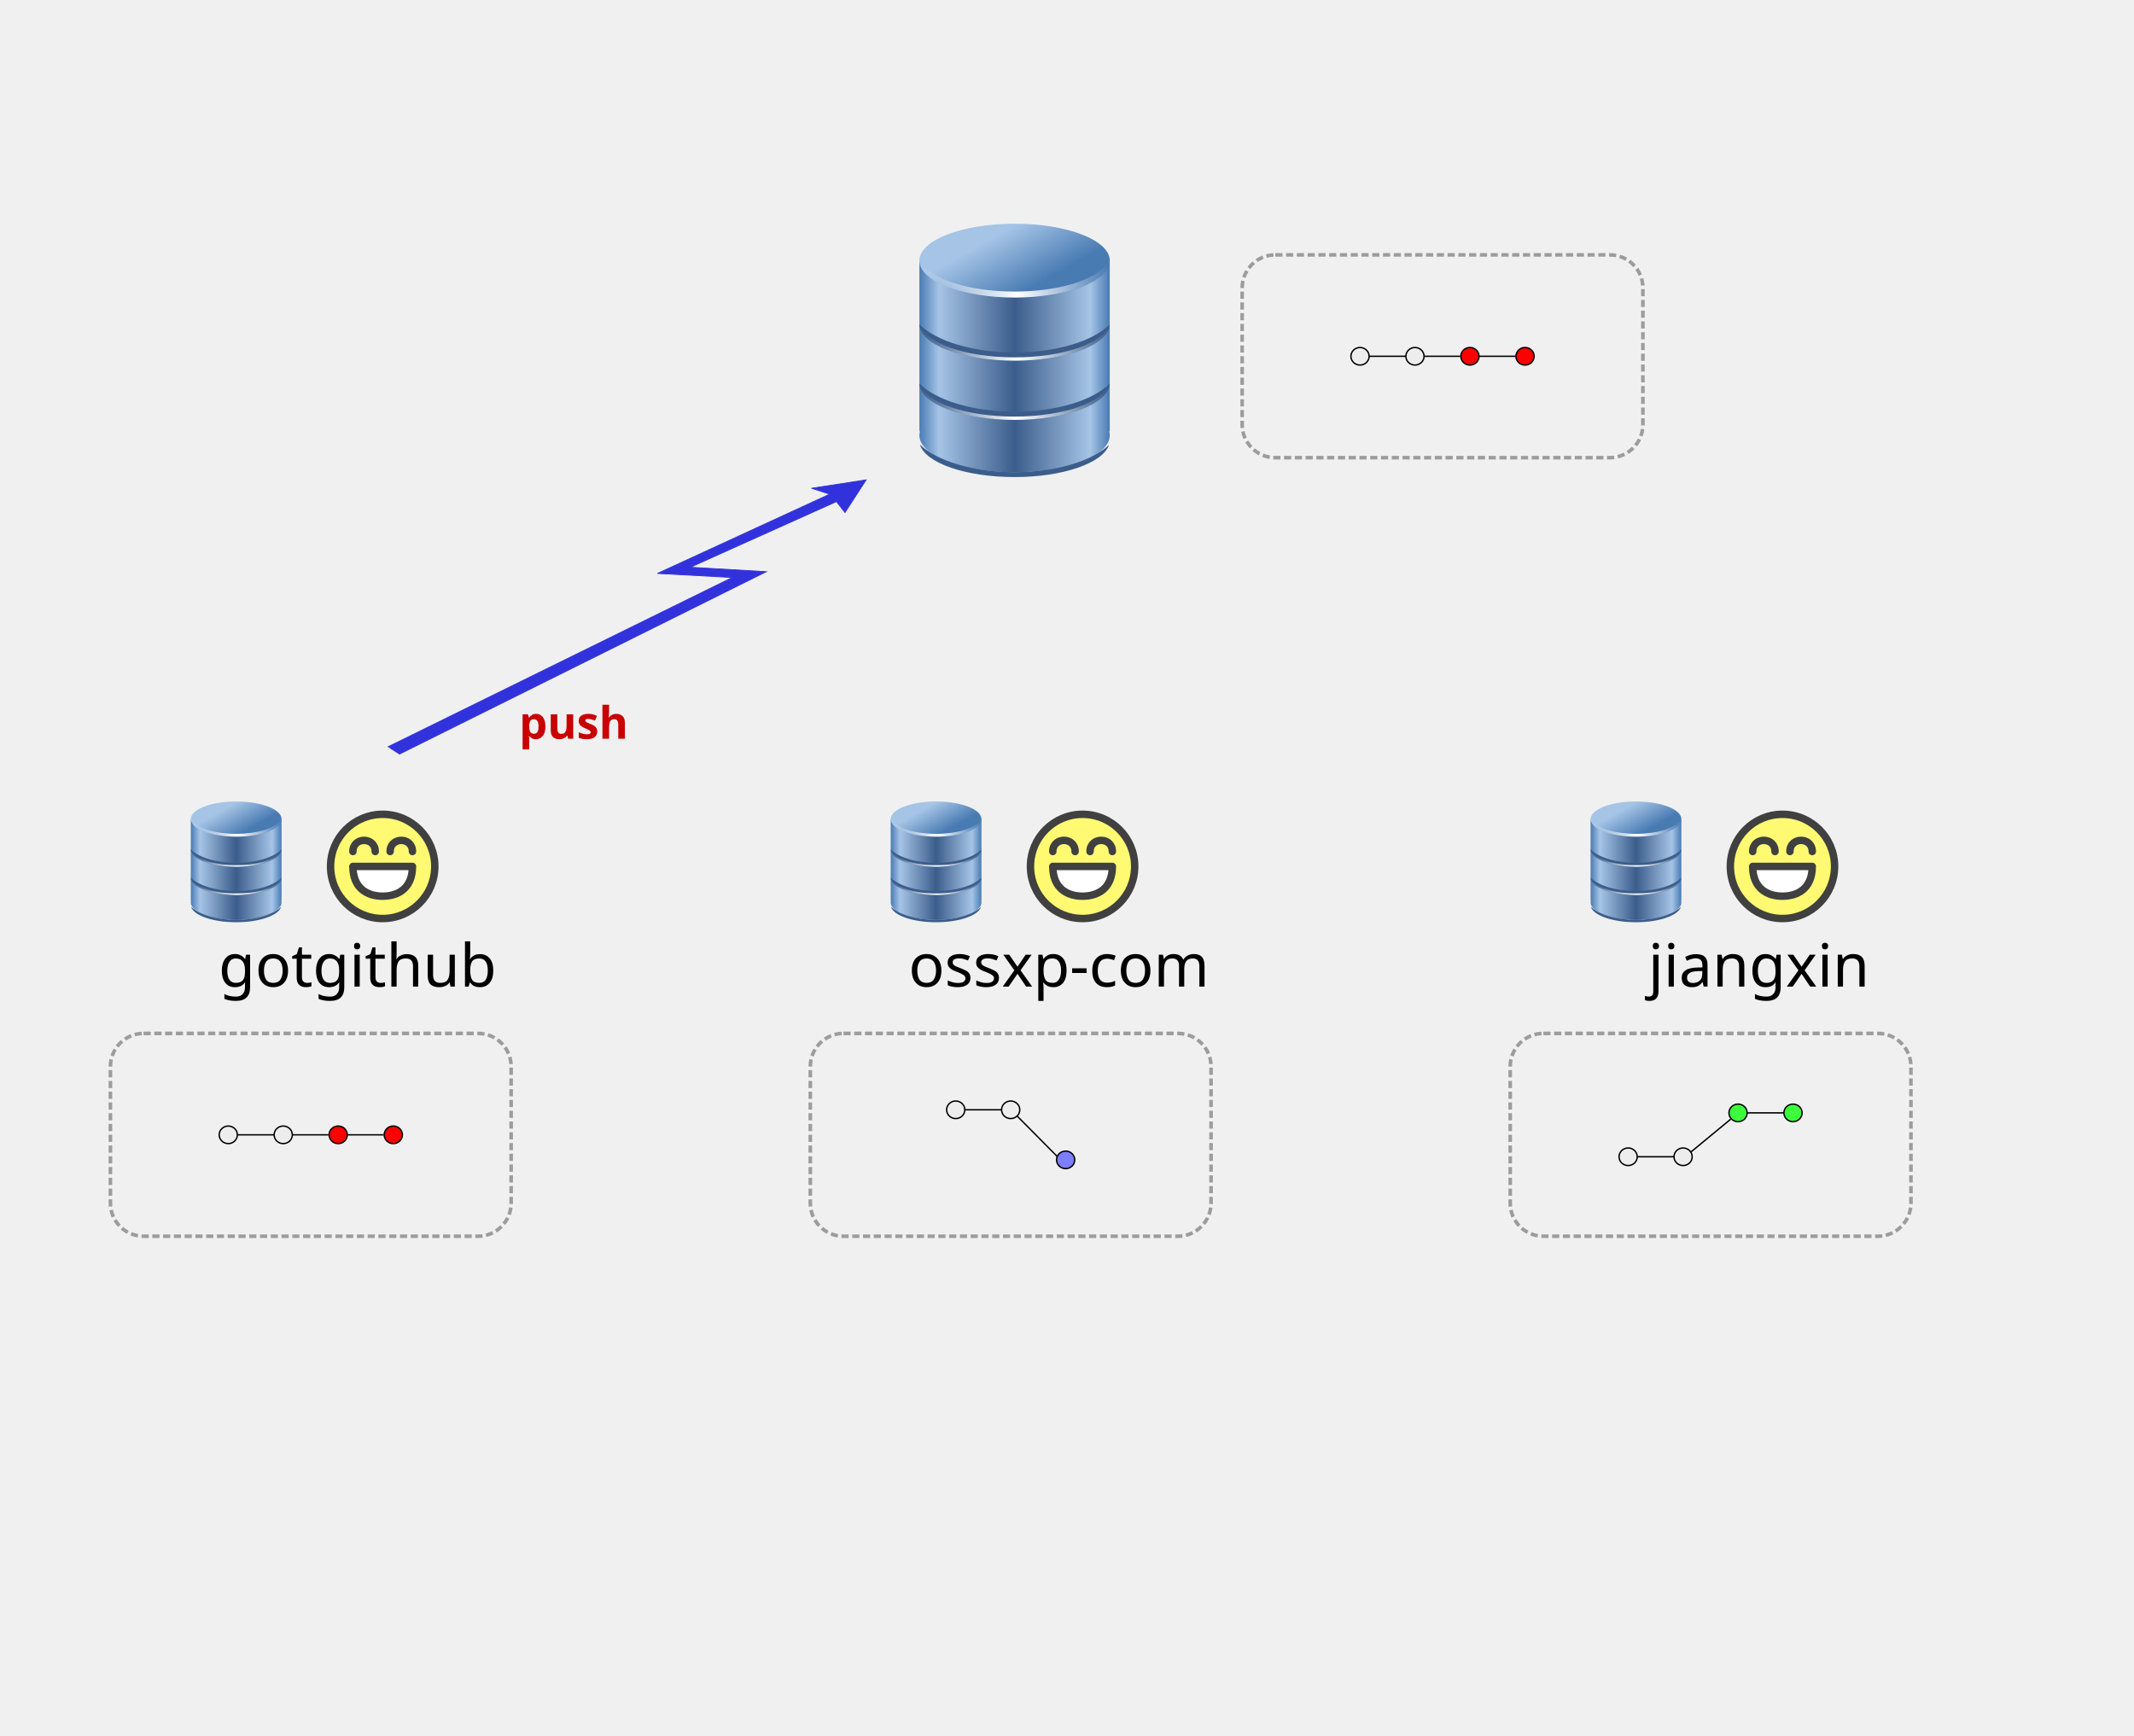
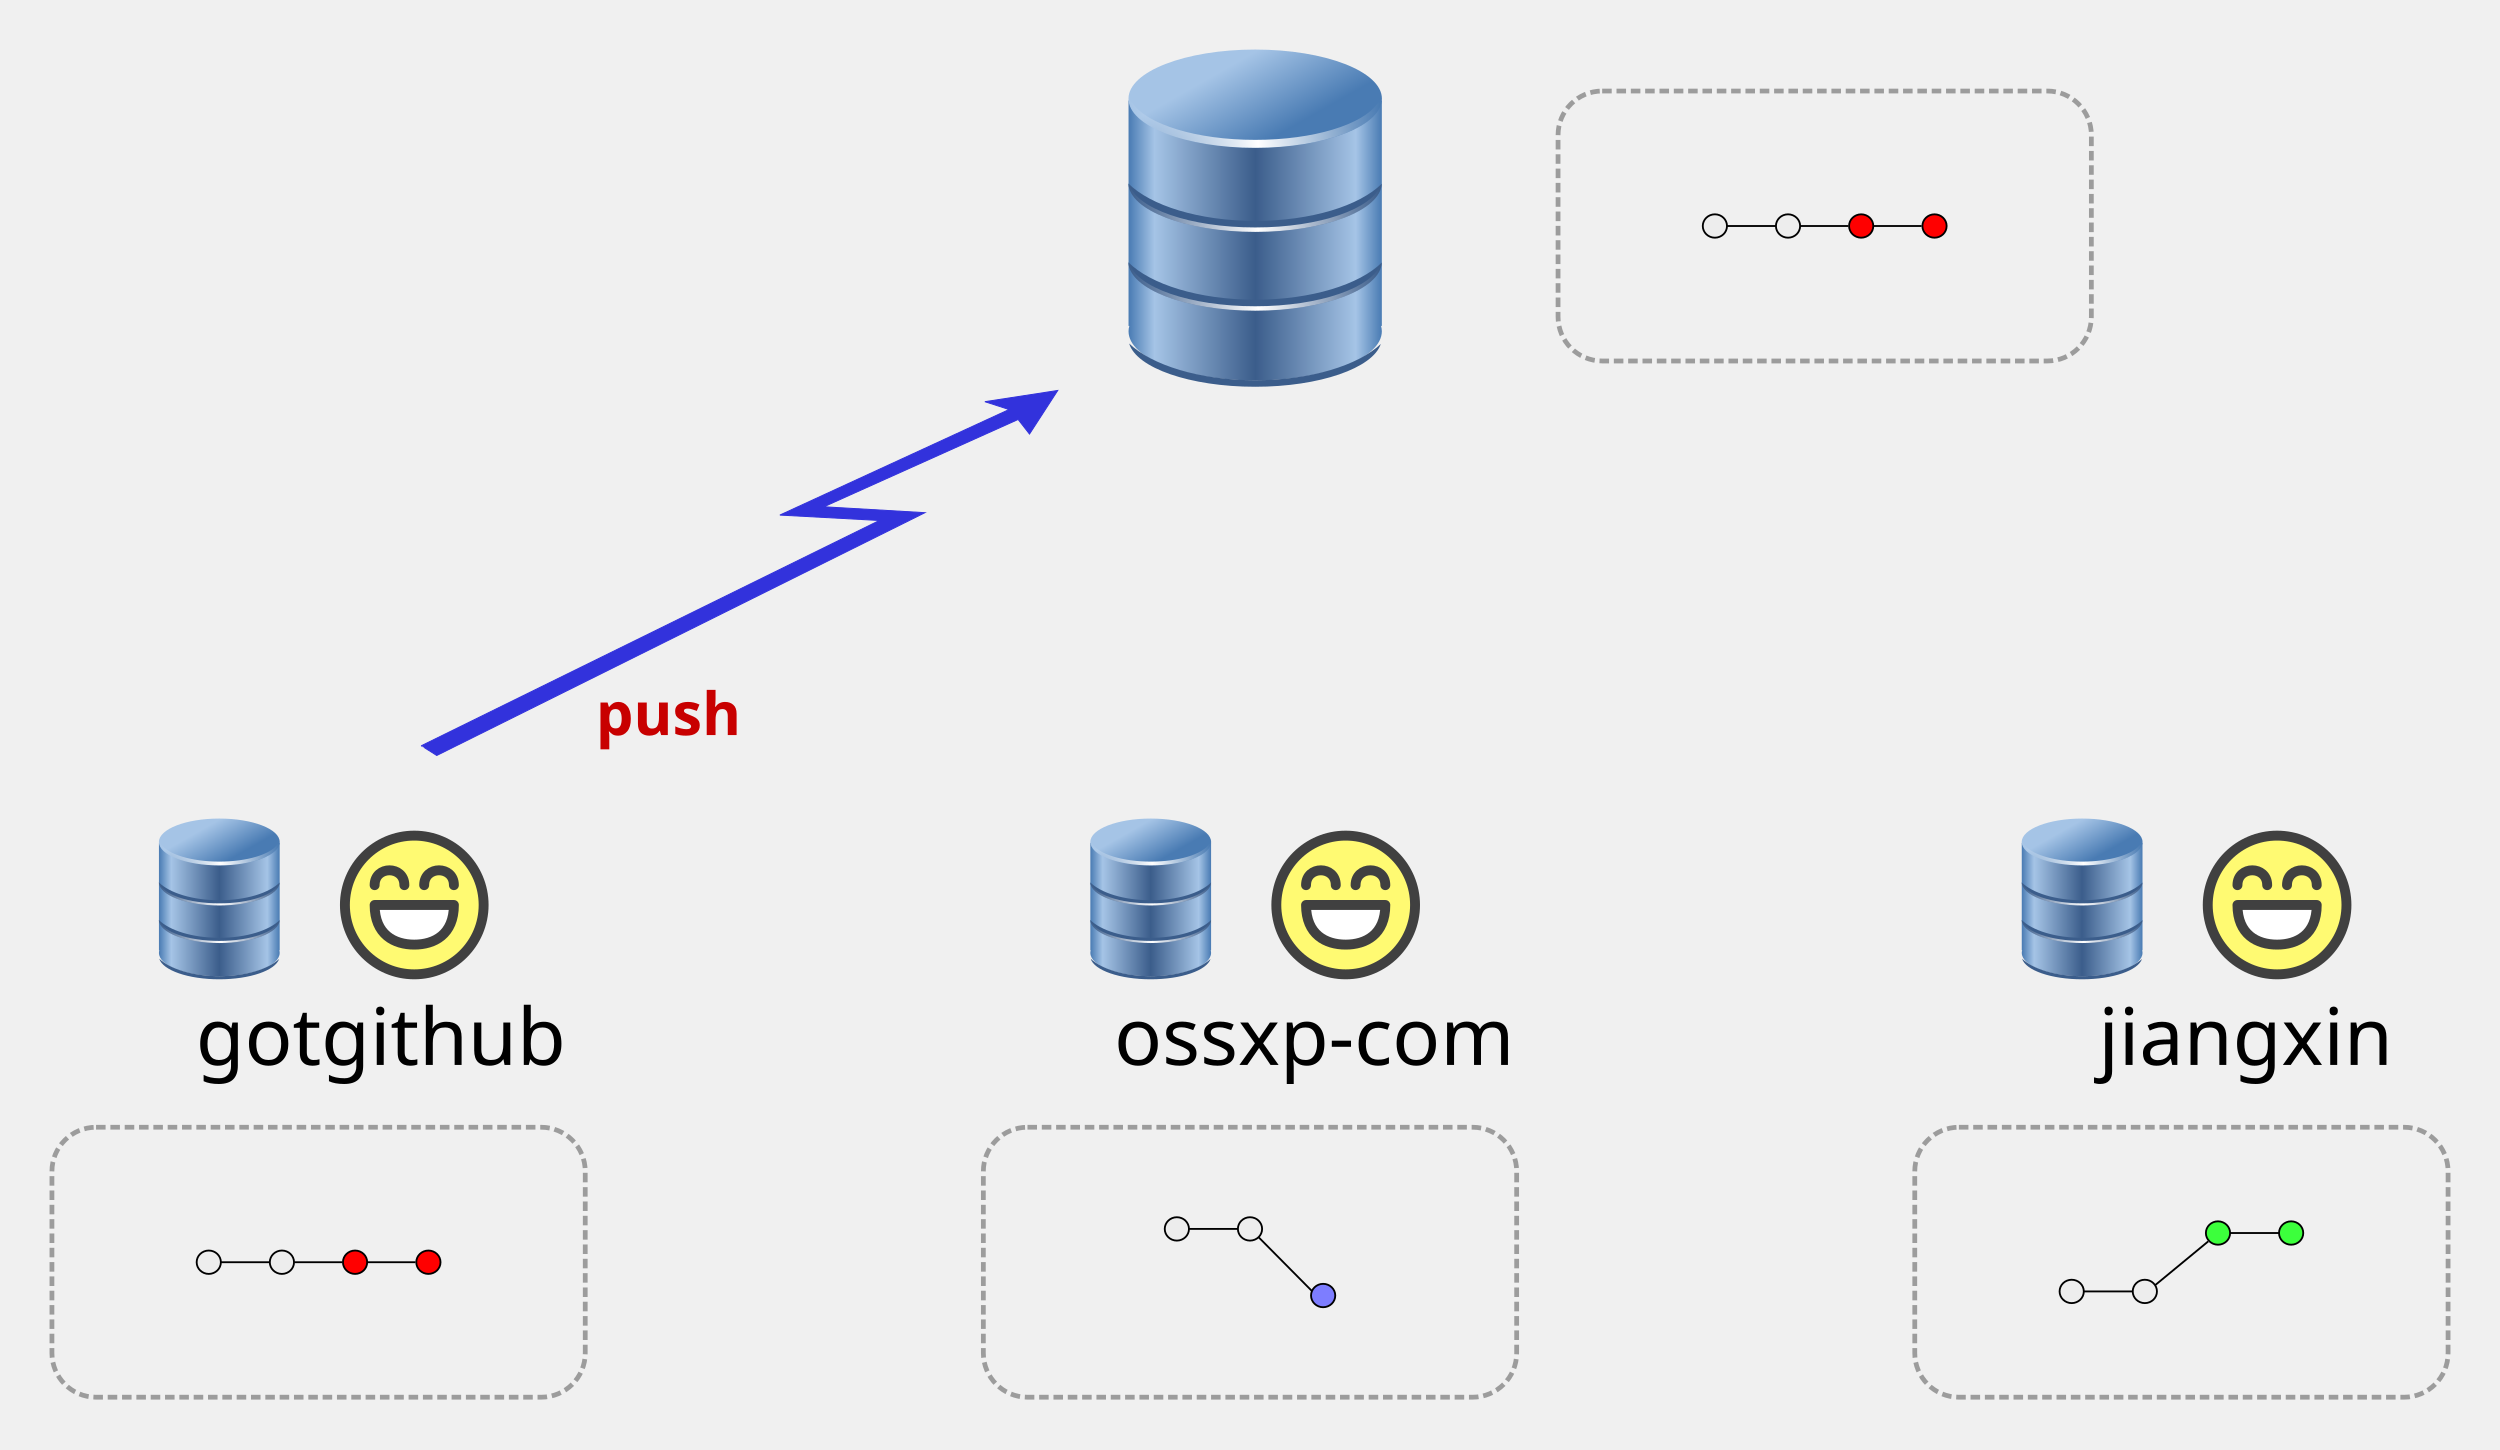
- <svg xmlns="http://www.w3.org/2000/svg" xmlns:xlink="http://www.w3.org/1999/xlink" version="1.1" id="svg11525" height="233.096" width="286.608">
+ <svg xmlns="http://www.w3.org/2000/svg" xmlns:xlink="http://www.w3.org/1999/xlink" version="1.1" id="svg11525" height="146.249" width="252.304">
  <defs id="defs11527">
    <linearGradient id="linearGradient8529">
      <stop style="stop-color:#008a00;stop-opacity:1;" offset="0" id="stop8531" />
      <stop style="stop-color:#008a00;stop-opacity:0;" offset="1" id="stop8533" />
    </linearGradient>
    <linearGradient id="linearGradient8497">
      <stop style="stop-color:#00ff00;stop-opacity:1;" offset="0" id="stop8499" />
      <stop style="stop-color:#00ff00;stop-opacity:0;" offset="1" id="stop8501" />
    </linearGradient>
    <linearGradient xlink:href="#linearGradient5495-0" id="linearGradient21069-1" gradientUnits="userSpaceOnUse" gradientTransform="matrix(4.96273,0,0,4.96273,278.625,-3355.36)" spreadMethod="reflect" x1="269.97" y1="511.966" x2="286.628" y2="511.966" />
    <linearGradient id="linearGradient5495-0">
      <stop style="stop-color:#497bb3;stop-opacity:1;" offset="0" id="stop5497-7" />
      <stop id="stop5501-5" offset="0.205" style="stop-color:#a5c4e6;stop-opacity:1;" />
      <stop style="stop-color:#3b5d8b;stop-opacity:1;" offset="1" id="stop5499-8" />
    </linearGradient>
    <linearGradient xlink:href="#linearGradient5466-0" id="linearGradient21071-7" gradientUnits="userSpaceOnUse" x1="282.357" y1="518.557" x2="286.631" y2="527.335" />
    <linearGradient id="linearGradient5466-0">
      <stop id="stop5468-4" offset="0" style="stop-color:#a5c4e6;stop-opacity:1;" />
      <stop id="stop5470-8" offset="1" style="stop-color:#497bb3;stop-opacity:1;" />
    </linearGradient>
    <linearGradient xlink:href="#linearGradient6035-4" id="linearGradient21073-0" gradientUnits="userSpaceOnUse" gradientTransform="matrix(4.19923,0,0,4.19923,407.327,-3062.91)" spreadMethod="reflect" x1="308.5" y1="522.612" x2="327.781" y2="520.328" />
    <linearGradient id="linearGradient6035-4">
      <stop id="stop6037-2" offset="0" style="stop-color:#ffffff;stop-opacity:1;" />
      <stop id="stop6039-9" offset="1" style="stop-color:#ffffff;stop-opacity:0;" />
    </linearGradient>
    <linearGradient xlink:href="#linearGradient6035-4" id="linearGradient21075-6" gradientUnits="userSpaceOnUse" gradientTransform="matrix(4.19923,0,0,4.19923,407.327,-3015.76)" spreadMethod="reflect" x1="308.5" y1="522.612" x2="327.781" y2="520.328" />
    <linearGradient id="linearGradient11438">
      <stop id="stop11440" offset="0" style="stop-color:#ffffff;stop-opacity:1;" />
      <stop id="stop11442" offset="1" style="stop-color:#ffffff;stop-opacity:0;" />
    </linearGradient>
    <linearGradient xlink:href="#linearGradient6035-4" id="linearGradient21077-1" gradientUnits="userSpaceOnUse" gradientTransform="matrix(4.19923,0,0,4.19923,407.327,-2971.57)" spreadMethod="reflect" x1="308.5" y1="522.612" x2="327.781" y2="520.328" />
    <linearGradient id="linearGradient11445">
      <stop id="stop11447" offset="0" style="stop-color:#ffffff;stop-opacity:1;" />
      <stop id="stop11449" offset="1" style="stop-color:#ffffff;stop-opacity:0;" />
    </linearGradient>
    <linearGradient y2="511.966" x2="286.628" y1="511.966" x1="269.97" spreadMethod="reflect" gradientTransform="matrix(4.96273,0,0,4.96273,278.625,-3355.36)" gradientUnits="userSpaceOnUse" id="linearGradient11801" xlink:href="#linearGradient5495-0" />
    <linearGradient y2="527.335" x2="286.631" y1="518.557" x1="282.357" gradientUnits="userSpaceOnUse" id="linearGradient11803" xlink:href="#linearGradient5466-0" />
    <linearGradient y2="520.328" x2="327.781" y1="522.612" x1="308.5" spreadMethod="reflect" gradientTransform="matrix(4.19923,0,0,4.19923,407.327,-3062.91)" gradientUnits="userSpaceOnUse" id="linearGradient11805" xlink:href="#linearGradient6035-4" />
    <linearGradient y2="520.328" x2="327.781" y1="522.612" x1="308.5" spreadMethod="reflect" gradientTransform="matrix(4.19923,0,0,4.19923,407.327,-3015.76)" gradientUnits="userSpaceOnUse" id="linearGradient11807" xlink:href="#linearGradient6035-4" />
    <linearGradient y2="520.328" x2="327.781" y1="522.612" x1="308.5" spreadMethod="reflect" gradientTransform="matrix(4.19923,0,0,4.19923,407.327,-2971.57)" gradientUnits="userSpaceOnUse" id="linearGradient11809" xlink:href="#linearGradient6035-4" />
    <linearGradient y2="511.966" x2="286.628" y1="511.966" x1="269.97" spreadMethod="reflect" gradientTransform="matrix(4.96273,0,0,4.96273,278.625,-3355.36)" gradientUnits="userSpaceOnUse" id="linearGradient3147" xlink:href="#linearGradient5495-0" />
    <linearGradient y2="527.335" x2="286.631" y1="518.557" x1="282.357" gradientUnits="userSpaceOnUse" id="linearGradient3149" xlink:href="#linearGradient5466-0" />
    <linearGradient y2="520.328" x2="327.781" y1="522.612" x1="308.5" spreadMethod="reflect" gradientTransform="matrix(4.19923,0,0,4.19923,407.327,-3062.91)" gradientUnits="userSpaceOnUse" id="linearGradient3151" xlink:href="#linearGradient6035-4" />
    <linearGradient y2="520.328" x2="327.781" y1="522.612" x1="308.5" spreadMethod="reflect" gradientTransform="matrix(4.19923,0,0,4.19923,407.327,-3015.76)" gradientUnits="userSpaceOnUse" id="linearGradient3153" xlink:href="#linearGradient6035-4" />
    <linearGradient y2="520.328" x2="327.781" y1="522.612" x1="308.5" spreadMethod="reflect" gradientTransform="matrix(4.19923,0,0,4.19923,407.327,-2971.57)" gradientUnits="userSpaceOnUse" id="linearGradient3155" xlink:href="#linearGradient6035-4" />
    <linearGradient id="linearGradient3569">
      <stop style="stop-color:#ffc200;stop-opacity:1;" offset="0" id="stop3571" />
      <stop id="stop3577" offset="0.263" style="stop-color:#d34028;stop-opacity:1;" />
      <stop style="stop-color:#960a00;stop-opacity:1;" offset="1" id="stop3573" />
    </linearGradient>
    <linearGradient xlink:href="#linearGradient8497" id="linearGradient8503" x1="456.922" y1="482.988" x2="453.44" y2="466.649" gradientUnits="userSpaceOnUse" gradientTransform="translate(4,12)" />
    <linearGradient xlink:href="#linearGradient8529" id="linearGradient8535" x1="443.129" y1="459.416" x2="449.987" y2="484.506" gradientUnits="userSpaceOnUse" gradientTransform="translate(4,12)" />
    <filter id="filter9413" width="1.5" height="1.5" x="-0.25" y="-0.25" color-interpolation-filters="sRGB">
      <feGaussianBlur id="feGaussianBlur9415" in="SourceAlpha" stdDeviation="0.6" result="blur" />
      <feColorMatrix id="feColorMatrix9417" result="bluralpha" type="matrix" values="1 0 0 0 0 0 1 0 0 0 0 0 1 0 0 0 0 0 0.4 0 " />
      <feOffset id="feOffset9419" in="bluralpha" dx="0.5" dy="0.7" result="offsetBlur" />
      <feMerge id="feMerge9421">
        <feMergeNode id="feMergeNode9423" in="offsetBlur" />
        <feMergeNode id="feMergeNode9425" in="SourceGraphic" />
      </feMerge>
    </filter>
    <linearGradient xlink:href="#linearGradient8497" id="linearGradient9631" gradientUnits="userSpaceOnUse" gradientTransform="translate(7.282996,25.2132)" x1="473.707" y1="466.202" x2="437.011" y2="468.434" />
    <linearGradient xlink:href="#linearGradient8529" id="linearGradient9633" gradientUnits="userSpaceOnUse" gradientTransform="translate(7.282996,25.2132)" x1="398.129" y1="486.202" x2="486.415" y2="481.291" />
    <linearGradient xlink:href="#linearGradient5495-0" id="linearGradient3244" gradientUnits="userSpaceOnUse" gradientTransform="matrix(4.96273,0,0,4.96273,278.625,-3355.36)" spreadMethod="reflect" x1="269.97" y1="511.966" x2="286.628" y2="511.966" />
    <linearGradient xlink:href="#linearGradient5466-0" id="linearGradient3246" gradientUnits="userSpaceOnUse" x1="282.357" y1="518.557" x2="286.631" y2="527.335" />
    <linearGradient xlink:href="#linearGradient6035-4" id="linearGradient3248" gradientUnits="userSpaceOnUse" gradientTransform="matrix(4.19923,0,0,4.19923,407.327,-3062.91)" spreadMethod="reflect" x1="308.5" y1="522.612" x2="327.781" y2="520.328" />
    <linearGradient xlink:href="#linearGradient6035-4" id="linearGradient3250" gradientUnits="userSpaceOnUse" gradientTransform="matrix(4.19923,0,0,4.19923,407.327,-3015.76)" spreadMethod="reflect" x1="308.5" y1="522.612" x2="327.781" y2="520.328" />
    <linearGradient xlink:href="#linearGradient6035-4" id="linearGradient3252" gradientUnits="userSpaceOnUse" gradientTransform="matrix(4.19923,0,0,4.19923,407.327,-2971.57)" spreadMethod="reflect" x1="308.5" y1="522.612" x2="327.781" y2="520.328" />
    <linearGradient xlink:href="#linearGradient5495-0" id="linearGradient3284" gradientUnits="userSpaceOnUse" gradientTransform="matrix(4.96273,0,0,4.96273,278.625,-3355.36)" spreadMethod="reflect" x1="269.97" y1="511.966" x2="286.628" y2="511.966" />
    <linearGradient xlink:href="#linearGradient5466-0" id="linearGradient3286" gradientUnits="userSpaceOnUse" x1="282.357" y1="518.557" x2="286.631" y2="527.335" />
    <linearGradient xlink:href="#linearGradient6035-4" id="linearGradient3288" gradientUnits="userSpaceOnUse" gradientTransform="matrix(4.19923,0,0,4.19923,407.327,-3062.91)" spreadMethod="reflect" x1="308.5" y1="522.612" x2="327.781" y2="520.328" />
    <linearGradient xlink:href="#linearGradient6035-4" id="linearGradient3290" gradientUnits="userSpaceOnUse" gradientTransform="matrix(4.19923,0,0,4.19923,407.327,-3015.76)" spreadMethod="reflect" x1="308.5" y1="522.612" x2="327.781" y2="520.328" />
    <linearGradient xlink:href="#linearGradient6035-4" id="linearGradient3292" gradientUnits="userSpaceOnUse" gradientTransform="matrix(4.19923,0,0,4.19923,407.327,-2971.57)" spreadMethod="reflect" x1="308.5" y1="522.612" x2="327.781" y2="520.328" />
    <linearGradient xlink:href="#linearGradient5495-0" id="linearGradient3294" gradientUnits="userSpaceOnUse" gradientTransform="matrix(4.96273,0,0,4.96273,278.625,-3355.36)" spreadMethod="reflect" x1="269.97" y1="511.966" x2="286.628" y2="511.966" />
    <linearGradient xlink:href="#linearGradient5466-0" id="linearGradient3296" gradientUnits="userSpaceOnUse" x1="282.357" y1="518.557" x2="286.631" y2="527.335" />
    <linearGradient xlink:href="#linearGradient6035-4" id="linearGradient3298" gradientUnits="userSpaceOnUse" gradientTransform="matrix(4.19923,0,0,4.19923,407.327,-3062.91)" spreadMethod="reflect" x1="308.5" y1="522.612" x2="327.781" y2="520.328" />
    <linearGradient xlink:href="#linearGradient6035-4" id="linearGradient3300" gradientUnits="userSpaceOnUse" gradientTransform="matrix(4.19923,0,0,4.19923,407.327,-3015.76)" spreadMethod="reflect" x1="308.5" y1="522.612" x2="327.781" y2="520.328" />
    <linearGradient xlink:href="#linearGradient6035-4" id="linearGradient3302" gradientUnits="userSpaceOnUse" gradientTransform="matrix(4.19923,0,0,4.19923,407.327,-2971.57)" spreadMethod="reflect" x1="308.5" y1="522.612" x2="327.781" y2="520.328" />
  </defs>
-   <g transform="translate(-331.386,-482.5708)" id="layer1">
+   <g transform="translate(-340.9737,-507.6176)" id="layer1">
    <g id="g16724-3" transform="matrix(0.1545982,0,0,0.1799784,204.6642,678.1007)">
      <path id="path5488-8" d="m 1618.413,-890.853 0,126.363 0.525,0 c -0.339,1.013 -0.525,1.975 -0.525,3.018 0,15.228 36.989,27.557 82.672,27.557 45.683,0 82.672,-12.33 82.672,-27.557 0,-1.045 -0.186,-2.004 -0.525,-3.018 l 0.525,0 0,-126.363 -165.345,0 z" style="fill:url(#linearGradient3147);fill-opacity:1;stroke:none" />
      <path transform="matrix(4.96273,0,0,4.96273,278.625,-3481.34)" d="m 303.298,521.78 c 0,3.068 -7.462,5.556 -16.668,5.556 -9.205,0 -16.668,-2.487 -16.668,-5.556 0,-3.068 7.462,-5.556 16.668,-5.556 9.205,0 16.668,2.487 16.668,5.556 z" id="path5460-3" style="fill:url(#linearGradient3149);fill-opacity:1;stroke:none" />
      <path id="path6026-3" d="m 1618.282,-800.175 c 0.619,15.05 37.507,27.164 82.804,27.164 45.168,0 81.851,-12.042 82.672,-27.033 -14.494,12.328 -46.02,20.865 -82.672,20.865 -36.727,0 -68.35,-8.627 -82.804,-20.996 z" style="fill:#3b5d8b;fill-opacity:1;stroke:none" />
      <path id="path6030-3" d="m 1618.282,-891.509 c 0.619,15.05 37.507,27.164 82.804,27.164 45.168,0 81.851,-12.042 82.672,-27.033 -0.906,0.771 -1.851,1.491 -2.887,2.231 -0.038,0.049 -0.091,0.082 -0.131,0.131 -9.625,11.663 -41.587,20.209 -79.654,20.209 -38.306,0 -70.487,-8.696 -79.917,-20.471 -0.105,-0.075 -0.16,-0.187 -0.263,-0.262 -0.918,-0.671 -1.812,-1.273 -2.624,-1.968 z" style="fill:url(#linearGradient3151);fill-opacity:1;stroke:none" />
      <path style="fill:#3b5d8b;fill-opacity:1;stroke:none" d="m 1618.282,-844.365 c 0.619,15.05 37.507,27.164 82.804,27.164 45.168,0 81.851,-12.042 82.672,-27.033 -14.494,12.328 -46.02,20.865 -82.672,20.865 -36.727,0 -68.35,-8.627 -82.804,-20.996 z" id="path6022-8" />
      <path id="path6043-0" d="m 1618.282,-844.365 c 0.619,15.05 37.507,27.164 82.804,27.164 45.168,0 81.851,-12.042 82.672,-27.033 -0.209,0.177 -0.443,0.352 -0.656,0.525 -5.216,13.55 -39.937,24.014 -82.016,24.014 -42.466,0 -77.55,-10.545 -82.279,-24.277 -0.168,-0.133 -0.362,-0.255 -0.525,-0.393 z" style="fill:url(#linearGradient3153);fill-opacity:1;stroke:none" />
      <path style="fill:url(#linearGradient3155);fill-opacity:1;stroke:none" d="m 1618.282,-800.175 c 0.619,15.05 37.507,27.164 82.804,27.164 45.168,0 81.851,-12.042 82.672,-27.033 -0.209,0.177 -0.443,0.352 -0.656,0.525 -5.216,13.55 -39.937,24.014 -82.016,24.014 -42.466,0 -77.55,-10.545 -82.279,-24.277 -0.168,-0.133 -0.362,-0.255 -0.525,-0.393 z" id="path6054-4" />
      <path id="path6060-7" d="m 1618.806,-754.64 c 4.728,13.732 39.813,24.277 82.279,24.277 42.079,0 76.8,-10.464 82.016,-24.014 -14.766,12.043 -45.892,20.34 -82.016,20.34 -36.314,0 -67.608,-8.456 -82.279,-20.602 z" style="fill:#3b5d8b;fill-opacity:1;stroke:none" />
    </g>
    <g id="g3198" transform="translate(-10,0)">
      <g id="g3791" transform="translate(-142.0051,21.00664)">
        <path transform="translate(527.2871,569.443)" d="m 14.5,8.5 c 0,3.866 -3.134,7 -7,7 -3.866,0 -7,-3.134 -7,-7 0,-3.866 3.134,-7 7,-7 3.866,0 7,3.134 7,7 z" id="path3612" style="fill:#fffa72;fill-opacity:1;stroke:#404040;stroke-width:1;stroke-linecap:round;stroke-linejoin:round;stroke-miterlimit:4;stroke-opacity:1;stroke-dasharray:none;stroke-dashoffset:0" />
        <path id="path3614" d="m 538.787,577.943 -8,0 c 0,3 2,4 4,4 2,0 4,-1 4,-4 z" style="fill:#ffffff;fill-opacity:1;stroke:#404040;stroke-width:1;stroke-linecap:round;stroke-linejoin:round;stroke-miterlimit:4;stroke-opacity:1;stroke-dasharray:none;stroke-dashoffset:0" />
        <path style="fill:none;stroke:#404040;stroke-width:1;stroke-linecap:round;stroke-linejoin:round;stroke-miterlimit:4;stroke-opacity:1;stroke-dasharray:none;stroke-dashoffset:0" d="m 530.787,575.943 c 0,-2 3,-2 3,0" id="path3620" />
        <path id="path3622" d="m 535.787,575.943 c 0,-2 3,-2 3,0" style="fill:none;stroke:#404040;stroke-width:1;stroke-linecap:round;stroke-linejoin:round;stroke-miterlimit:4;stroke-opacity:1;stroke-dasharray:none;stroke-dashoffset:0" />
      </g>
      <g id="g9479" transform="matrix(0.07368981,0,0,0.08578734,247.7534,669.1056)">
        <path id="path9481" d="m 1618.413,-890.853 0,126.363 0.525,0 c -0.339,1.013 -0.525,1.975 -0.525,3.018 0,15.228 36.989,27.557 82.672,27.557 45.683,0 82.672,-12.33 82.672,-27.557 0,-1.045 -0.186,-2.004 -0.525,-3.018 l 0.525,0 0,-126.363 -165.345,0 z" style="fill:url(#linearGradient3294);fill-opacity:1;stroke:none" />
        <path transform="matrix(4.96273,0,0,4.96273,278.625,-3481.34)" d="m 303.298,521.78 c 0,3.068 -7.462,5.556 -16.668,5.556 -9.205,0 -16.668,-2.487 -16.668,-5.556 0,-3.068 7.462,-5.556 16.668,-5.556 9.205,0 16.668,2.487 16.668,5.556 z" id="path9483" style="fill:url(#linearGradient3296);fill-opacity:1;stroke:none" />
        <path id="path9485" d="m 1618.282,-800.175 c 0.619,15.05 37.507,27.164 82.804,27.164 45.168,0 81.851,-12.042 82.672,-27.033 -14.494,12.328 -46.02,20.865 -82.672,20.865 -36.727,0 -68.35,-8.627 -82.804,-20.996 z" style="fill:#3b5d8b;fill-opacity:1;stroke:none" />
        <path id="path9487" d="m 1618.282,-891.509 c 0.619,15.05 37.507,27.164 82.804,27.164 45.168,0 81.851,-12.042 82.672,-27.033 -0.906,0.771 -1.851,1.491 -2.887,2.231 -0.038,0.049 -0.091,0.082 -0.131,0.131 -9.625,11.663 -41.587,20.209 -79.654,20.209 -38.306,0 -70.487,-8.696 -79.917,-20.471 -0.105,-0.075 -0.16,-0.187 -0.263,-0.262 -0.918,-0.671 -1.812,-1.273 -2.624,-1.968 z" style="fill:url(#linearGradient3298);fill-opacity:1;stroke:none" />
        <path style="fill:#3b5d8b;fill-opacity:1;stroke:none" d="m 1618.282,-844.365 c 0.619,15.05 37.507,27.164 82.804,27.164 45.168,0 81.851,-12.042 82.672,-27.033 -14.494,12.328 -46.02,20.865 -82.672,20.865 -36.727,0 -68.35,-8.627 -82.804,-20.996 z" id="path9489" />
        <path id="path9491" d="m 1618.282,-844.365 c 0.619,15.05 37.507,27.164 82.804,27.164 45.168,0 81.851,-12.042 82.672,-27.033 -0.209,0.177 -0.443,0.352 -0.656,0.525 -5.216,13.55 -39.937,24.014 -82.016,24.014 -42.466,0 -77.55,-10.545 -82.279,-24.277 -0.168,-0.133 -0.362,-0.255 -0.525,-0.393 z" style="fill:url(#linearGradient3300);fill-opacity:1;stroke:none" />
        <path style="fill:url(#linearGradient3302);fill-opacity:1;stroke:none" d="m 1618.282,-800.175 c 0.619,15.05 37.507,27.164 82.804,27.164 45.168,0 81.851,-12.042 82.672,-27.033 -0.209,0.177 -0.443,0.352 -0.656,0.525 -5.216,13.55 -39.937,24.014 -82.016,24.014 -42.466,0 -77.55,-10.545 -82.279,-24.277 -0.168,-0.133 -0.362,-0.255 -0.525,-0.393 z" id="path9493" />
        <path id="path9495" d="m 1618.806,-754.64 c 4.728,13.732 39.813,24.277 82.279,24.277 42.079,0 76.8,-10.464 82.016,-24.014 -14.766,12.043 -45.892,20.34 -82.016,20.34 -36.314,0 -67.608,-8.456 -82.279,-20.602 z" style="fill:#3b5d8b;fill-opacity:1;stroke:none" />
      </g>
    </g>
    <path id="path9654" d="m 447.718,547.026 -7.348,1.129 2.444,0.792 -23.132,10.652 10.045,0.544 -46.241,22.741 c -0.004,-0.024 1.566,0.975 1.566,0.975 l 49.261,-24.499 -10.201,-0.597 19.614,-8.816 1.146,1.472 z" style="fill:#3232dc;fill-opacity:1;stroke:#3232dc;stroke-width:0.106;stroke-linecap:butt;stroke-linejoin:miter;stroke-miterlimit:4;stroke-opacity:1;stroke-dasharray:none" />
    <g id="g3214" transform="translate(84.00001,0)">
      <g transform="translate(-142.0051,21.00664)" id="g3216">
        <path style="fill:#fffa72;fill-opacity:1;stroke:#404040;stroke-width:1;stroke-linecap:round;stroke-linejoin:round;stroke-miterlimit:4;stroke-opacity:1;stroke-dasharray:none;stroke-dashoffset:0" id="path3218" d="m 14.5,8.5 c 0,3.866 -3.134,7 -7,7 -3.866,0 -7,-3.134 -7,-7 0,-3.866 3.134,-7 7,-7 3.866,0 7,3.134 7,7 z" transform="translate(527.2871,569.443)" />
        <path style="fill:#ffffff;fill-opacity:1;stroke:#404040;stroke-width:1;stroke-linecap:round;stroke-linejoin:round;stroke-miterlimit:4;stroke-opacity:1;stroke-dasharray:none;stroke-dashoffset:0" d="m 538.787,577.943 -8,0 c 0,3 2,4 4,4 2,0 4,-1 4,-4 z" id="path3220" />
        <path id="path3222" d="m 530.787,575.943 c 0,-2 3,-2 3,0" style="fill:none;stroke:#404040;stroke-width:1;stroke-linecap:round;stroke-linejoin:round;stroke-miterlimit:4;stroke-opacity:1;stroke-dasharray:none;stroke-dashoffset:0" />
        <path style="fill:none;stroke:#404040;stroke-width:1;stroke-linecap:round;stroke-linejoin:round;stroke-miterlimit:4;stroke-opacity:1;stroke-dasharray:none;stroke-dashoffset:0" d="m 535.787,575.943 c 0,-2 3,-2 3,0" id="path3224" />
      </g>
      <g transform="matrix(0.07368981,0,0,0.08578734,247.7534,669.1056)" id="g3226">
        <path style="fill:url(#linearGradient3244);fill-opacity:1;stroke:none" d="m 1618.413,-890.853 0,126.363 0.525,0 c -0.339,1.013 -0.525,1.975 -0.525,3.018 0,15.228 36.989,27.557 82.672,27.557 45.683,0 82.672,-12.33 82.672,-27.557 0,-1.045 -0.186,-2.004 -0.525,-3.018 l 0.525,0 0,-126.363 -165.345,0 z" id="path3228" />
        <path style="fill:url(#linearGradient3246);fill-opacity:1;stroke:none" id="path3230" d="m 303.298,521.78 c 0,3.068 -7.462,5.556 -16.668,5.556 -9.205,0 -16.668,-2.487 -16.668,-5.556 0,-3.068 7.462,-5.556 16.668,-5.556 9.205,0 16.668,2.487 16.668,5.556 z" transform="matrix(4.96273,0,0,4.96273,278.625,-3481.34)" />
        <path style="fill:#3b5d8b;fill-opacity:1;stroke:none" d="m 1618.282,-800.175 c 0.619,15.05 37.507,27.164 82.804,27.164 45.168,0 81.851,-12.042 82.672,-27.033 -14.494,12.328 -46.02,20.865 -82.672,20.865 -36.727,0 -68.35,-8.627 -82.804,-20.996 z" id="path3232" />
        <path style="fill:url(#linearGradient3248);fill-opacity:1;stroke:none" d="m 1618.282,-891.509 c 0.619,15.05 37.507,27.164 82.804,27.164 45.168,0 81.851,-12.042 82.672,-27.033 -0.906,0.771 -1.851,1.491 -2.887,2.231 -0.038,0.049 -0.091,0.082 -0.131,0.131 -9.625,11.663 -41.587,20.209 -79.654,20.209 -38.306,0 -70.487,-8.696 -79.917,-20.471 -0.105,-0.075 -0.16,-0.187 -0.263,-0.262 -0.918,-0.671 -1.812,-1.273 -2.624,-1.968 z" id="path3234" />
        <path id="path3236" d="m 1618.282,-844.365 c 0.619,15.05 37.507,27.164 82.804,27.164 45.168,0 81.851,-12.042 82.672,-27.033 -14.494,12.328 -46.02,20.865 -82.672,20.865 -36.727,0 -68.35,-8.627 -82.804,-20.996 z" style="fill:#3b5d8b;fill-opacity:1;stroke:none" />
        <path style="fill:url(#linearGradient3250);fill-opacity:1;stroke:none" d="m 1618.282,-844.365 c 0.619,15.05 37.507,27.164 82.804,27.164 45.168,0 81.851,-12.042 82.672,-27.033 -0.209,0.177 -0.443,0.352 -0.656,0.525 -5.216,13.55 -39.937,24.014 -82.016,24.014 -42.466,0 -77.55,-10.545 -82.279,-24.277 -0.168,-0.133 -0.362,-0.255 -0.525,-0.393 z" id="path3238" />
        <path id="path3240" d="m 1618.282,-800.175 c 0.619,15.05 37.507,27.164 82.804,27.164 45.168,0 81.851,-12.042 82.672,-27.033 -0.209,0.177 -0.443,0.352 -0.656,0.525 -5.216,13.55 -39.937,24.014 -82.016,24.014 -42.466,0 -77.55,-10.545 -82.279,-24.277 -0.168,-0.133 -0.362,-0.255 -0.525,-0.393 z" style="fill:url(#linearGradient3252);fill-opacity:1;stroke:none" />
        <path style="fill:#3b5d8b;fill-opacity:1;stroke:none" d="m 1618.806,-754.64 c 4.728,13.732 39.813,24.277 82.279,24.277 42.079,0 76.8,-10.464 82.016,-24.014 -14.766,12.043 -45.892,20.34 -82.016,20.34 -36.314,0 -67.608,-8.456 -82.279,-20.602 z" id="path3242" />
      </g>
    </g>
    <g transform="translate(178,0)" id="g3254">
      <g id="g3256" transform="translate(-142.0051,21.00664)">
        <path transform="translate(527.2871,569.443)" d="m 14.5,8.5 c 0,3.866 -3.134,7 -7,7 -3.866,0 -7,-3.134 -7,-7 0,-3.866 3.134,-7 7,-7 3.866,0 7,3.134 7,7 z" id="path3258" style="fill:#fffa72;fill-opacity:1;stroke:#404040;stroke-width:1;stroke-linecap:round;stroke-linejoin:round;stroke-miterlimit:4;stroke-opacity:1;stroke-dasharray:none;stroke-dashoffset:0" />
        <path id="path3260" d="m 538.787,577.943 -8,0 c 0,3 2,4 4,4 2,0 4,-1 4,-4 z" style="fill:#ffffff;fill-opacity:1;stroke:#404040;stroke-width:1;stroke-linecap:round;stroke-linejoin:round;stroke-miterlimit:4;stroke-opacity:1;stroke-dasharray:none;stroke-dashoffset:0" />
        <path style="fill:none;stroke:#404040;stroke-width:1;stroke-linecap:round;stroke-linejoin:round;stroke-miterlimit:4;stroke-opacity:1;stroke-dasharray:none;stroke-dashoffset:0" d="m 530.787,575.943 c 0,-2 3,-2 3,0" id="path3262" />
        <path id="path3264" d="m 535.787,575.943 c 0,-2 3,-2 3,0" style="fill:none;stroke:#404040;stroke-width:1;stroke-linecap:round;stroke-linejoin:round;stroke-miterlimit:4;stroke-opacity:1;stroke-dasharray:none;stroke-dashoffset:0" />
      </g>
      <g id="g3266" transform="matrix(0.07368981,0,0,0.08578734,247.7534,669.1056)">
        <path id="path3268" d="m 1618.413,-890.853 0,126.363 0.525,0 c -0.339,1.013 -0.525,1.975 -0.525,3.018 0,15.228 36.989,27.557 82.672,27.557 45.683,0 82.672,-12.33 82.672,-27.557 0,-1.045 -0.186,-2.004 -0.525,-3.018 l 0.525,0 0,-126.363 -165.345,0 z" style="fill:url(#linearGradient3284);fill-opacity:1;stroke:none" />
        <path transform="matrix(4.96273,0,0,4.96273,278.625,-3481.34)" d="m 303.298,521.78 c 0,3.068 -7.462,5.556 -16.668,5.556 -9.205,0 -16.668,-2.487 -16.668,-5.556 0,-3.068 7.462,-5.556 16.668,-5.556 9.205,0 16.668,2.487 16.668,5.556 z" id="path3270" style="fill:url(#linearGradient3286);fill-opacity:1;stroke:none" />
        <path id="path3272" d="m 1618.282,-800.175 c 0.619,15.05 37.507,27.164 82.804,27.164 45.168,0 81.851,-12.042 82.672,-27.033 -14.494,12.328 -46.02,20.865 -82.672,20.865 -36.727,0 -68.35,-8.627 -82.804,-20.996 z" style="fill:#3b5d8b;fill-opacity:1;stroke:none" />
        <path id="path3274" d="m 1618.282,-891.509 c 0.619,15.05 37.507,27.164 82.804,27.164 45.168,0 81.851,-12.042 82.672,-27.033 -0.906,0.771 -1.851,1.491 -2.887,2.231 -0.038,0.049 -0.091,0.082 -0.131,0.131 -9.625,11.663 -41.587,20.209 -79.654,20.209 -38.306,0 -70.487,-8.696 -79.917,-20.471 -0.105,-0.075 -0.16,-0.187 -0.263,-0.262 -0.918,-0.671 -1.812,-1.273 -2.624,-1.968 z" style="fill:url(#linearGradient3288);fill-opacity:1;stroke:none" />
        <path style="fill:#3b5d8b;fill-opacity:1;stroke:none" d="m 1618.282,-844.365 c 0.619,15.05 37.507,27.164 82.804,27.164 45.168,0 81.851,-12.042 82.672,-27.033 -14.494,12.328 -46.02,20.865 -82.672,20.865 -36.727,0 -68.35,-8.627 -82.804,-20.996 z" id="path3276" />
        <path id="path3278" d="m 1618.282,-844.365 c 0.619,15.05 37.507,27.164 82.804,27.164 45.168,0 81.851,-12.042 82.672,-27.033 -0.209,0.177 -0.443,0.352 -0.656,0.525 -5.216,13.55 -39.937,24.014 -82.016,24.014 -42.466,0 -77.55,-10.545 -82.279,-24.277 -0.168,-0.133 -0.362,-0.255 -0.525,-0.393 z" style="fill:url(#linearGradient3290);fill-opacity:1;stroke:none" />
        <path style="fill:url(#linearGradient3292);fill-opacity:1;stroke:none" d="m 1618.282,-800.175 c 0.619,15.05 37.507,27.164 82.804,27.164 45.168,0 81.851,-12.042 82.672,-27.033 -0.209,0.177 -0.443,0.352 -0.656,0.525 -5.216,13.55 -39.937,24.014 -82.016,24.014 -42.466,0 -77.55,-10.545 -82.279,-24.277 -0.168,-0.133 -0.362,-0.255 -0.525,-0.393 z" id="path3280" />
        <path id="path3282" d="m 1618.806,-754.64 c 4.728,13.732 39.813,24.277 82.279,24.277 42.079,0 76.8,-10.464 82.016,-24.014 -14.766,12.043 -45.892,20.34 -82.016,20.34 -36.314,0 -67.608,-8.456 -82.279,-20.602 z" style="fill:#3b5d8b;fill-opacity:1;stroke:none" />
      </g>
    </g>
    <text xml:space="preserve" style="font-size:8px;font-style:normal;font-variant:normal;font-weight:normal;font-stretch:normal;line-height:125%;letter-spacing:0px;word-spacing:0px;fill:#000000;fill-opacity:1;stroke:none;font-family:Sinhala MN;-inkscape-font-specification:Sinhala MN" x="360.743" y="615.095" id="text3304">
      <tspan id="tspan3306" x="360.743" y="615.095">gotgithub</tspan>
    </text>
    <text id="text3308" y="615.095" x="453.415" style="font-size:8px;font-style:normal;font-variant:normal;font-weight:normal;font-stretch:normal;line-height:125%;letter-spacing:0px;word-spacing:0px;fill:#000000;fill-opacity:1;stroke:none;font-family:Sinhala MN;-inkscape-font-specification:Sinhala MN" xml:space="preserve">
      <tspan y="615.095" x="453.415" id="tspan3310">ossxp-com</tspan>
    </text>
    <text xml:space="preserve" style="font-size:8px;font-style:normal;font-variant:normal;font-weight:normal;font-stretch:normal;line-height:125%;letter-spacing:0px;word-spacing:0px;fill:#000000;fill-opacity:1;stroke:none;font-family:Sinhala MN;-inkscape-font-specification:Sinhala MN" x="552.743" y="615.095" id="text3312">
      <tspan id="tspan3314" x="552.743" y="615.095">jiangxin</tspan>
    </text>
    <rect style="opacity:0.35;fill:none;stroke:#000000;stroke-width:0.482;stroke-miterlimit:4;stroke-opacity:1;stroke-dasharray:0.964, 0.482;stroke-dashoffset:0" id="rect4425" width="53.822" height="27.245" x="346.215" y="621.381" ry="4.452" />
    <g id="g4689" transform="translate(58.18737,6.510471)">
      <ellipse d="m 332.756,170.027 c 0,6.973 -5.855,12.627 -13.078,12.627 -7.223,0 -13.078,-5.653 -13.078,-12.627 0,-6.973 5.855,-12.627 13.078,-12.627 7.223,0 13.078,5.653 13.078,12.627 z" id="ellipse4379" ry="12.627" rx="13.078" cy="170.027" cx="319.678" style="opacity:0.15;fill:#e0dfde" transform="matrix(0.09344,0,0,0.09344,371.6859,609.2439)" />
      <ellipse d="m 332.756,170.027 c 0,6.973 -5.855,12.627 -13.078,12.627 -7.223,0 -13.078,-5.653 -13.078,-12.627 0,-6.973 5.855,-12.627 13.078,-12.627 7.223,0 13.078,5.653 13.078,12.627 z" id="ellipse4381" ry="12.627" rx="13.078" cy="170.027" cx="319.678" style="fill:none;stroke:#000000;stroke-width:2" transform="matrix(0.09344,0,0,0.09344,371.6859,609.2439)" />
      <ellipse d="m 411.756,170.027 c 0,6.973 -5.855,12.627 -13.078,12.627 -7.223,0 -13.078,-5.653 -13.078,-12.627 0,-6.973 5.855,-12.627 13.078,-12.627 7.223,0 13.078,5.653 13.078,12.627 z" id="ellipse4383" ry="12.627" rx="13.078" cy="170.027" cx="398.678" style="opacity:0.15;fill:#e0dfde" transform="matrix(0.09344,0,0,0.09344,371.6859,609.2439)" />
      <ellipse d="m 411.756,170.027 c 0,6.973 -5.855,12.627 -13.078,12.627 -7.223,0 -13.078,-5.653 -13.078,-12.627 0,-6.973 5.855,-12.627 13.078,-12.627 7.223,0 13.078,5.653 13.078,12.627 z" id="ellipse4385" ry="12.627" rx="13.078" cy="170.027" cx="398.678" style="fill:none;stroke:#000000;stroke-width:2" transform="matrix(0.09344,0,0,0.09344,371.6859,609.2439)" />
      <ellipse d="m 490.756,241.977 c 0,6.973 -5.855,12.627 -13.078,12.627 -7.223,0 -13.078,-5.653 -13.078,-12.627 0,-6.973 5.855,-12.627 13.078,-12.627 7.223,0 13.078,5.653 13.078,12.627 z" id="ellipse4389" ry="12.627" rx="13.078" cy="241.977" cx="477.678" style="fill:#7d7dff;fill-opacity:1" transform="matrix(0.09344,0,0,0.09344,371.6859,609.2439)" />
      <ellipse d="m 490.756,241.977 c 0,6.973 -5.855,12.627 -13.078,12.627 -7.223,0 -13.078,-5.653 -13.078,-12.627 0,-6.973 5.855,-12.627 13.078,-12.627 7.223,0 13.078,5.653 13.078,12.627 z" id="ellipse4391" ry="12.627" rx="13.078" cy="241.977" cx="477.678" style="fill:none;stroke:#000000;stroke-width:2" transform="matrix(0.09344,0,0,0.09344,371.6859,609.2439)" />
      <line style="fill:none;stroke:#000000;stroke-width:0.187" x1="402.779" y1="625.131" x2="407.716" y2="625.131" id="line4397" />
      <line style="fill:none;stroke:#000000;stroke-width:0.187" x1="409.802" y1="625.966" x2="415.191" y2="631.403" id="line4401" />
    </g>
    <g id="g4720" transform="translate(115.6902,12.81938)">
      <ellipse transform="matrix(0.09344,0,0,0.09344,404.4922,609.2439)" style="opacity:0.15;fill:#e0dfde" cx="319.678" cy="170.027" rx="13.078" ry="12.627" id="ellipse4427" d="m 332.756,170.027 c 0,6.973 -5.855,12.627 -13.078,12.627 -7.223,0 -13.078,-5.653 -13.078,-12.627 0,-6.973 5.855,-12.627 13.078,-12.627 7.223,0 13.078,5.653 13.078,12.627 z" />
      <ellipse transform="matrix(0.09344,0,0,0.09344,404.4922,609.2439)" style="fill:none;stroke:#000000;stroke-width:2" cx="319.678" cy="170.027" rx="13.078" ry="12.627" id="ellipse4429" d="m 332.756,170.027 c 0,6.973 -5.855,12.627 -13.078,12.627 -7.223,0 -13.078,-5.653 -13.078,-12.627 0,-6.973 5.855,-12.627 13.078,-12.627 7.223,0 13.078,5.653 13.078,12.627 z" />
      <ellipse transform="matrix(0.09344,0,0,0.09344,404.4922,609.2439)" style="opacity:0.15;fill:#e0dfde" cx="398.678" cy="170.027" rx="13.078" ry="12.627" id="ellipse4431" d="m 411.756,170.027 c 0,6.973 -5.855,12.627 -13.078,12.627 -7.223,0 -13.078,-5.653 -13.078,-12.627 0,-6.973 5.855,-12.627 13.078,-12.627 7.223,0 13.078,5.653 13.078,12.627 z" />
      <ellipse transform="matrix(0.09344,0,0,0.09344,404.4922,609.2439)" style="fill:none;stroke:#000000;stroke-width:2" cx="398.678" cy="170.027" rx="13.078" ry="12.627" id="ellipse4433" d="m 411.756,170.027 c 0,6.973 -5.855,12.627 -13.078,12.627 -7.223,0 -13.078,-5.653 -13.078,-12.627 0,-6.973 5.855,-12.627 13.078,-12.627 7.223,0 13.078,5.653 13.078,12.627 z" />
      <ellipse transform="matrix(0.09344,0,0,0.09344,404.4922,596.6261)" style="fill:#3cff3c;fill-opacity:1" cx="477.678" cy="241.977" rx="13.078" ry="12.627" id="ellipse4437" d="m 490.756,241.977 c 0,6.973 -5.855,12.627 -13.078,12.627 -7.223,0 -13.078,-5.653 -13.078,-12.627 0,-6.973 5.855,-12.627 13.078,-12.627 7.223,0 13.078,5.653 13.078,12.627 z" />
      <ellipse transform="matrix(0.09344,0,0,0.09344,404.4922,596.6261)" style="fill:none;stroke:#000000;stroke-width:2" cx="477.678" cy="241.977" rx="13.078" ry="12.627" id="ellipse4439" d="m 490.756,241.977 c 0,6.973 -5.855,12.627 -13.078,12.627 -7.223,0 -13.078,-5.653 -13.078,-12.627 0,-6.973 5.855,-12.627 13.078,-12.627 7.223,0 13.078,5.653 13.078,12.627 z" />
      <ellipse transform="matrix(0.09344,0,0,0.09344,404.4922,596.6261)" style="fill:#3cff3c;fill-opacity:1" cx="556.678" cy="241.977" rx="13.078" ry="12.627" id="ellipse4441" d="m 569.756,241.977 c 0,6.973 -5.855,12.627 -13.078,12.627 -7.223,0 -13.078,-5.653 -13.078,-12.627 0,-6.973 5.855,-12.627 13.078,-12.627 7.223,0 13.078,5.653 13.078,12.627 z" />
      <ellipse transform="matrix(0.09344,0,0,0.09344,404.4922,596.6261)" style="fill:none;stroke:#000000;stroke-width:2" cx="556.678" cy="241.977" rx="13.078" ry="12.627" id="ellipse4443" d="m 569.756,241.977 c 0,6.973 -5.855,12.627 -13.078,12.627 -7.223,0 -13.078,-5.653 -13.078,-12.627 0,-6.973 5.855,-12.627 13.078,-12.627 7.223,0 13.078,5.653 13.078,12.627 z" />
      <line id="line4445" y2="625.131" x2="440.523" y1="625.131" x1="435.585" style="fill:none;stroke:#000000;stroke-width:0.187" />
      <line id="line4447" y2="619.236" x2="455.286" y1="619.236" x1="450.348" style="fill:none;stroke:#000000;stroke-width:0.187" />
      <line id="line4449" y2="620.075" x2="448.148" y1="624.489" x1="442.796" style="fill:none;stroke:#000000;stroke-width:0.189;stroke-miterlimit:4;stroke-dasharray:none" />
    </g>
    <g id="g4676" transform="translate(0.863565,9.871981)">
      <ellipse transform="matrix(0.09344,0,0,0.09344,331.3089,609.2439)" style="opacity:0.15;fill:#e0dfde" cx="319.678" cy="170.027" rx="13.078" ry="12.627" id="ellipse6173" d="m 332.756,170.027 c 0,6.973 -5.855,12.627 -13.078,12.627 -7.223,0 -13.078,-5.653 -13.078,-12.627 0,-6.973 5.855,-12.627 13.078,-12.627 7.223,0 13.078,5.653 13.078,12.627 z" />
      <ellipse transform="matrix(0.09344,0,0,0.09344,331.3089,609.2439)" style="fill:none;stroke:#000000;stroke-width:2" cx="319.678" cy="170.027" rx="13.078" ry="12.627" id="ellipse6175" d="m 332.756,170.027 c 0,6.973 -5.855,12.627 -13.078,12.627 -7.223,0 -13.078,-5.653 -13.078,-12.627 0,-6.973 5.855,-12.627 13.078,-12.627 7.223,0 13.078,5.653 13.078,12.627 z" />
      <ellipse transform="matrix(0.09344,0,0,0.09344,331.3089,609.2439)" style="opacity:0.15;fill:#e0dfde" cx="398.678" cy="170.027" rx="13.078" ry="12.627" id="ellipse6193" d="m 411.756,170.027 c 0,6.973 -5.855,12.627 -13.078,12.627 -7.223,0 -13.078,-5.653 -13.078,-12.627 0,-6.973 5.855,-12.627 13.078,-12.627 7.223,0 13.078,5.653 13.078,12.627 z" />
      <ellipse transform="matrix(0.09344,0,0,0.09344,331.3089,609.2439)" style="fill:none;stroke:#000000;stroke-width:2" cx="398.678" cy="170.027" rx="13.078" ry="12.627" id="ellipse6195" d="m 411.756,170.027 c 0,6.973 -5.855,12.627 -13.078,12.627 -7.223,0 -13.078,-5.653 -13.078,-12.627 0,-6.973 5.855,-12.627 13.078,-12.627 7.223,0 13.078,5.653 13.078,12.627 z" />
      <line id="line6253" y2="625.131" x2="367.339" y1="625.131" x1="362.402" style="fill:none;stroke:#000000;stroke-width:0.187" />
      <ellipse transform="matrix(0.09344,0,0,0.09344,331.3089,602.5209)" style="fill:#ff0000;fill-opacity:1" cx="477.678" cy="241.977" rx="13.078" ry="12.627" id="ellipse6213" d="m 490.756,241.977 c 0,6.973 -5.855,12.627 -13.078,12.627 -7.223,0 -13.078,-5.653 -13.078,-12.627 0,-6.973 5.855,-12.627 13.078,-12.627 7.223,0 13.078,5.653 13.078,12.627 z" />
      <ellipse transform="matrix(0.09344,0,0,0.09344,331.3089,602.5209)" style="fill:none;stroke:#000000;stroke-width:2" cx="477.678" cy="241.977" rx="13.078" ry="12.627" id="ellipse6215" d="m 490.756,241.977 c 0,6.973 -5.855,12.627 -13.078,12.627 -7.223,0 -13.078,-5.653 -13.078,-12.627 0,-6.973 5.855,-12.627 13.078,-12.627 7.223,0 13.078,5.653 13.078,12.627 z" />
      <line style="fill:none;stroke:#000000;stroke-width:0.185" x1="369.816" y1="625.131" x2="374.643" y2="625.131" id="line4423" />
      <ellipse d="m 490.756,241.977 c 0,6.973 -5.855,12.627 -13.078,12.627 -7.223,0 -13.078,-5.653 -13.078,-12.627 0,-6.973 5.855,-12.627 13.078,-12.627 7.223,0 13.078,5.653 13.078,12.627 z" id="ellipse4495" ry="12.627" rx="13.078" cy="241.977" cx="477.678" style="fill:#ff0000;fill-opacity:1" transform="matrix(0.09344,0,0,0.09344,338.7106,602.5209)" />
      <ellipse d="m 490.756,241.977 c 0,6.973 -5.855,12.627 -13.078,12.627 -7.223,0 -13.078,-5.653 -13.078,-12.627 0,-6.973 5.855,-12.627 13.078,-12.627 7.223,0 13.078,5.653 13.078,12.627 z" id="ellipse4497" ry="12.627" rx="13.078" cy="241.977" cx="477.678" style="fill:none;stroke:#000000;stroke-width:2" transform="matrix(0.09344,0,0,0.09344,338.7106,602.5209)" />
      <line id="line4499" y2="625.131" x2="382.044" y1="625.131" x1="377.217" style="fill:none;stroke:#000000;stroke-width:0.185" />
    </g>
    <rect ry="4.452" y="516.804" x="498.215" height="27.245" width="53.822" id="rect4791" style="opacity:0.35;fill:none;stroke:#000000;stroke-width:0.482;stroke-miterlimit:4;stroke-opacity:1;stroke-dasharray:0.964, 0.482;stroke-dashoffset:0" />
    <rect ry="4.452" y="621.381" x="440.215" height="27.245" width="53.822" id="rect4795" style="opacity:0.35;fill:none;stroke:#000000;stroke-width:0.482;stroke-miterlimit:4;stroke-opacity:1;stroke-dasharray:0.964, 0.482;stroke-dashoffset:0" />
    <rect style="opacity:0.35;fill:none;stroke:#000000;stroke-width:0.482;stroke-miterlimit:4;stroke-opacity:1;stroke-dasharray:0.964, 0.482;stroke-dashoffset:0" id="rect4797" width="53.822" height="27.245" x="534.215" y="621.381" ry="4.452" />
    <g transform="translate(152.8635,-94.70474)" id="g6243">
      <ellipse d="m 332.756,170.027 c 0,6.973 -5.855,12.627 -13.078,12.627 -7.223,0 -13.078,-5.653 -13.078,-12.627 0,-6.973 5.855,-12.627 13.078,-12.627 7.223,0 13.078,5.653 13.078,12.627 z" id="ellipse6245" ry="12.627" rx="13.078" cy="170.027" cx="319.678" style="opacity:0.15;fill:#e0dfde" transform="matrix(0.09344,0,0,0.09344,331.3089,609.2439)" />
      <ellipse d="m 332.756,170.027 c 0,6.973 -5.855,12.627 -13.078,12.627 -7.223,0 -13.078,-5.653 -13.078,-12.627 0,-6.973 5.855,-12.627 13.078,-12.627 7.223,0 13.078,5.653 13.078,12.627 z" id="ellipse6247" ry="12.627" rx="13.078" cy="170.027" cx="319.678" style="fill:none;stroke:#000000;stroke-width:2" transform="matrix(0.09344,0,0,0.09344,331.3089,609.2439)" />
      <ellipse d="m 411.756,170.027 c 0,6.973 -5.855,12.627 -13.078,12.627 -7.223,0 -13.078,-5.653 -13.078,-12.627 0,-6.973 5.855,-12.627 13.078,-12.627 7.223,0 13.078,5.653 13.078,12.627 z" id="ellipse6249" ry="12.627" rx="13.078" cy="170.027" cx="398.678" style="opacity:0.15;fill:#e0dfde" transform="matrix(0.09344,0,0,0.09344,331.3089,609.2439)" />
      <ellipse d="m 411.756,170.027 c 0,6.973 -5.855,12.627 -13.078,12.627 -7.223,0 -13.078,-5.653 -13.078,-12.627 0,-6.973 5.855,-12.627 13.078,-12.627 7.223,0 13.078,5.653 13.078,12.627 z" id="ellipse6251" ry="12.627" rx="13.078" cy="170.027" cx="398.678" style="fill:none;stroke:#000000;stroke-width:2" transform="matrix(0.09344,0,0,0.09344,331.3089,609.2439)" />
      <line style="fill:none;stroke:#000000;stroke-width:0.187" x1="362.402" y1="625.131" x2="367.339" y2="625.131" id="line6254" />
      <ellipse d="m 490.756,241.977 c 0,6.973 -5.855,12.627 -13.078,12.627 -7.223,0 -13.078,-5.653 -13.078,-12.627 0,-6.973 5.855,-12.627 13.078,-12.627 7.223,0 13.078,5.653 13.078,12.627 z" id="ellipse6256" ry="12.627" rx="13.078" cy="241.977" cx="477.678" style="fill:#ff0000;fill-opacity:1" transform="matrix(0.09344,0,0,0.09344,331.3089,602.5209)" />
      <ellipse d="m 490.756,241.977 c 0,6.973 -5.855,12.627 -13.078,12.627 -7.223,0 -13.078,-5.653 -13.078,-12.627 0,-6.973 5.855,-12.627 13.078,-12.627 7.223,0 13.078,5.653 13.078,12.627 z" id="ellipse6258" ry="12.627" rx="13.078" cy="241.977" cx="477.678" style="fill:none;stroke:#000000;stroke-width:2" transform="matrix(0.09344,0,0,0.09344,331.3089,602.5209)" />
      <line id="line6260" y2="625.131" x2="374.643" y1="625.131" x1="369.816" style="fill:none;stroke:#000000;stroke-width:0.185" />
      <ellipse transform="matrix(0.09344,0,0,0.09344,338.7106,602.5209)" style="fill:#ff0000;fill-opacity:1" cx="477.678" cy="241.977" rx="13.078" ry="12.627" id="ellipse6262" d="m 490.756,241.977 c 0,6.973 -5.855,12.627 -13.078,12.627 -7.223,0 -13.078,-5.653 -13.078,-12.627 0,-6.973 5.855,-12.627 13.078,-12.627 7.223,0 13.078,5.653 13.078,12.627 z" />
      <ellipse transform="matrix(0.09344,0,0,0.09344,338.7106,602.5209)" style="fill:none;stroke:#000000;stroke-width:2" cx="477.678" cy="241.977" rx="13.078" ry="12.627" id="ellipse6264" d="m 490.756,241.977 c 0,6.973 -5.855,12.627 -13.078,12.627 -7.223,0 -13.078,-5.653 -13.078,-12.627 0,-6.973 5.855,-12.627 13.078,-12.627 7.223,0 13.078,5.653 13.078,12.627 z" />
      <line style="fill:none;stroke:#000000;stroke-width:0.185" x1="377.217" y1="625.131" x2="382.044" y2="625.131" id="line6266" />
    </g>
    <text xml:space="preserve" style="font-size:6px;font-style:normal;font-variant:normal;font-weight:bold;font-stretch:normal;line-height:125%;letter-spacing:0px;word-spacing:0px;fill:#c80000;fill-opacity:1;stroke:none;font-family:PT Sans Caption;-inkscape-font-specification:PT Sans Caption Bold" x="401.107" y="581.801" id="text10049">
      <tspan id="tspan10051" x="401.107" y="581.801">push</tspan>
    </text>
  </g>
</svg>
